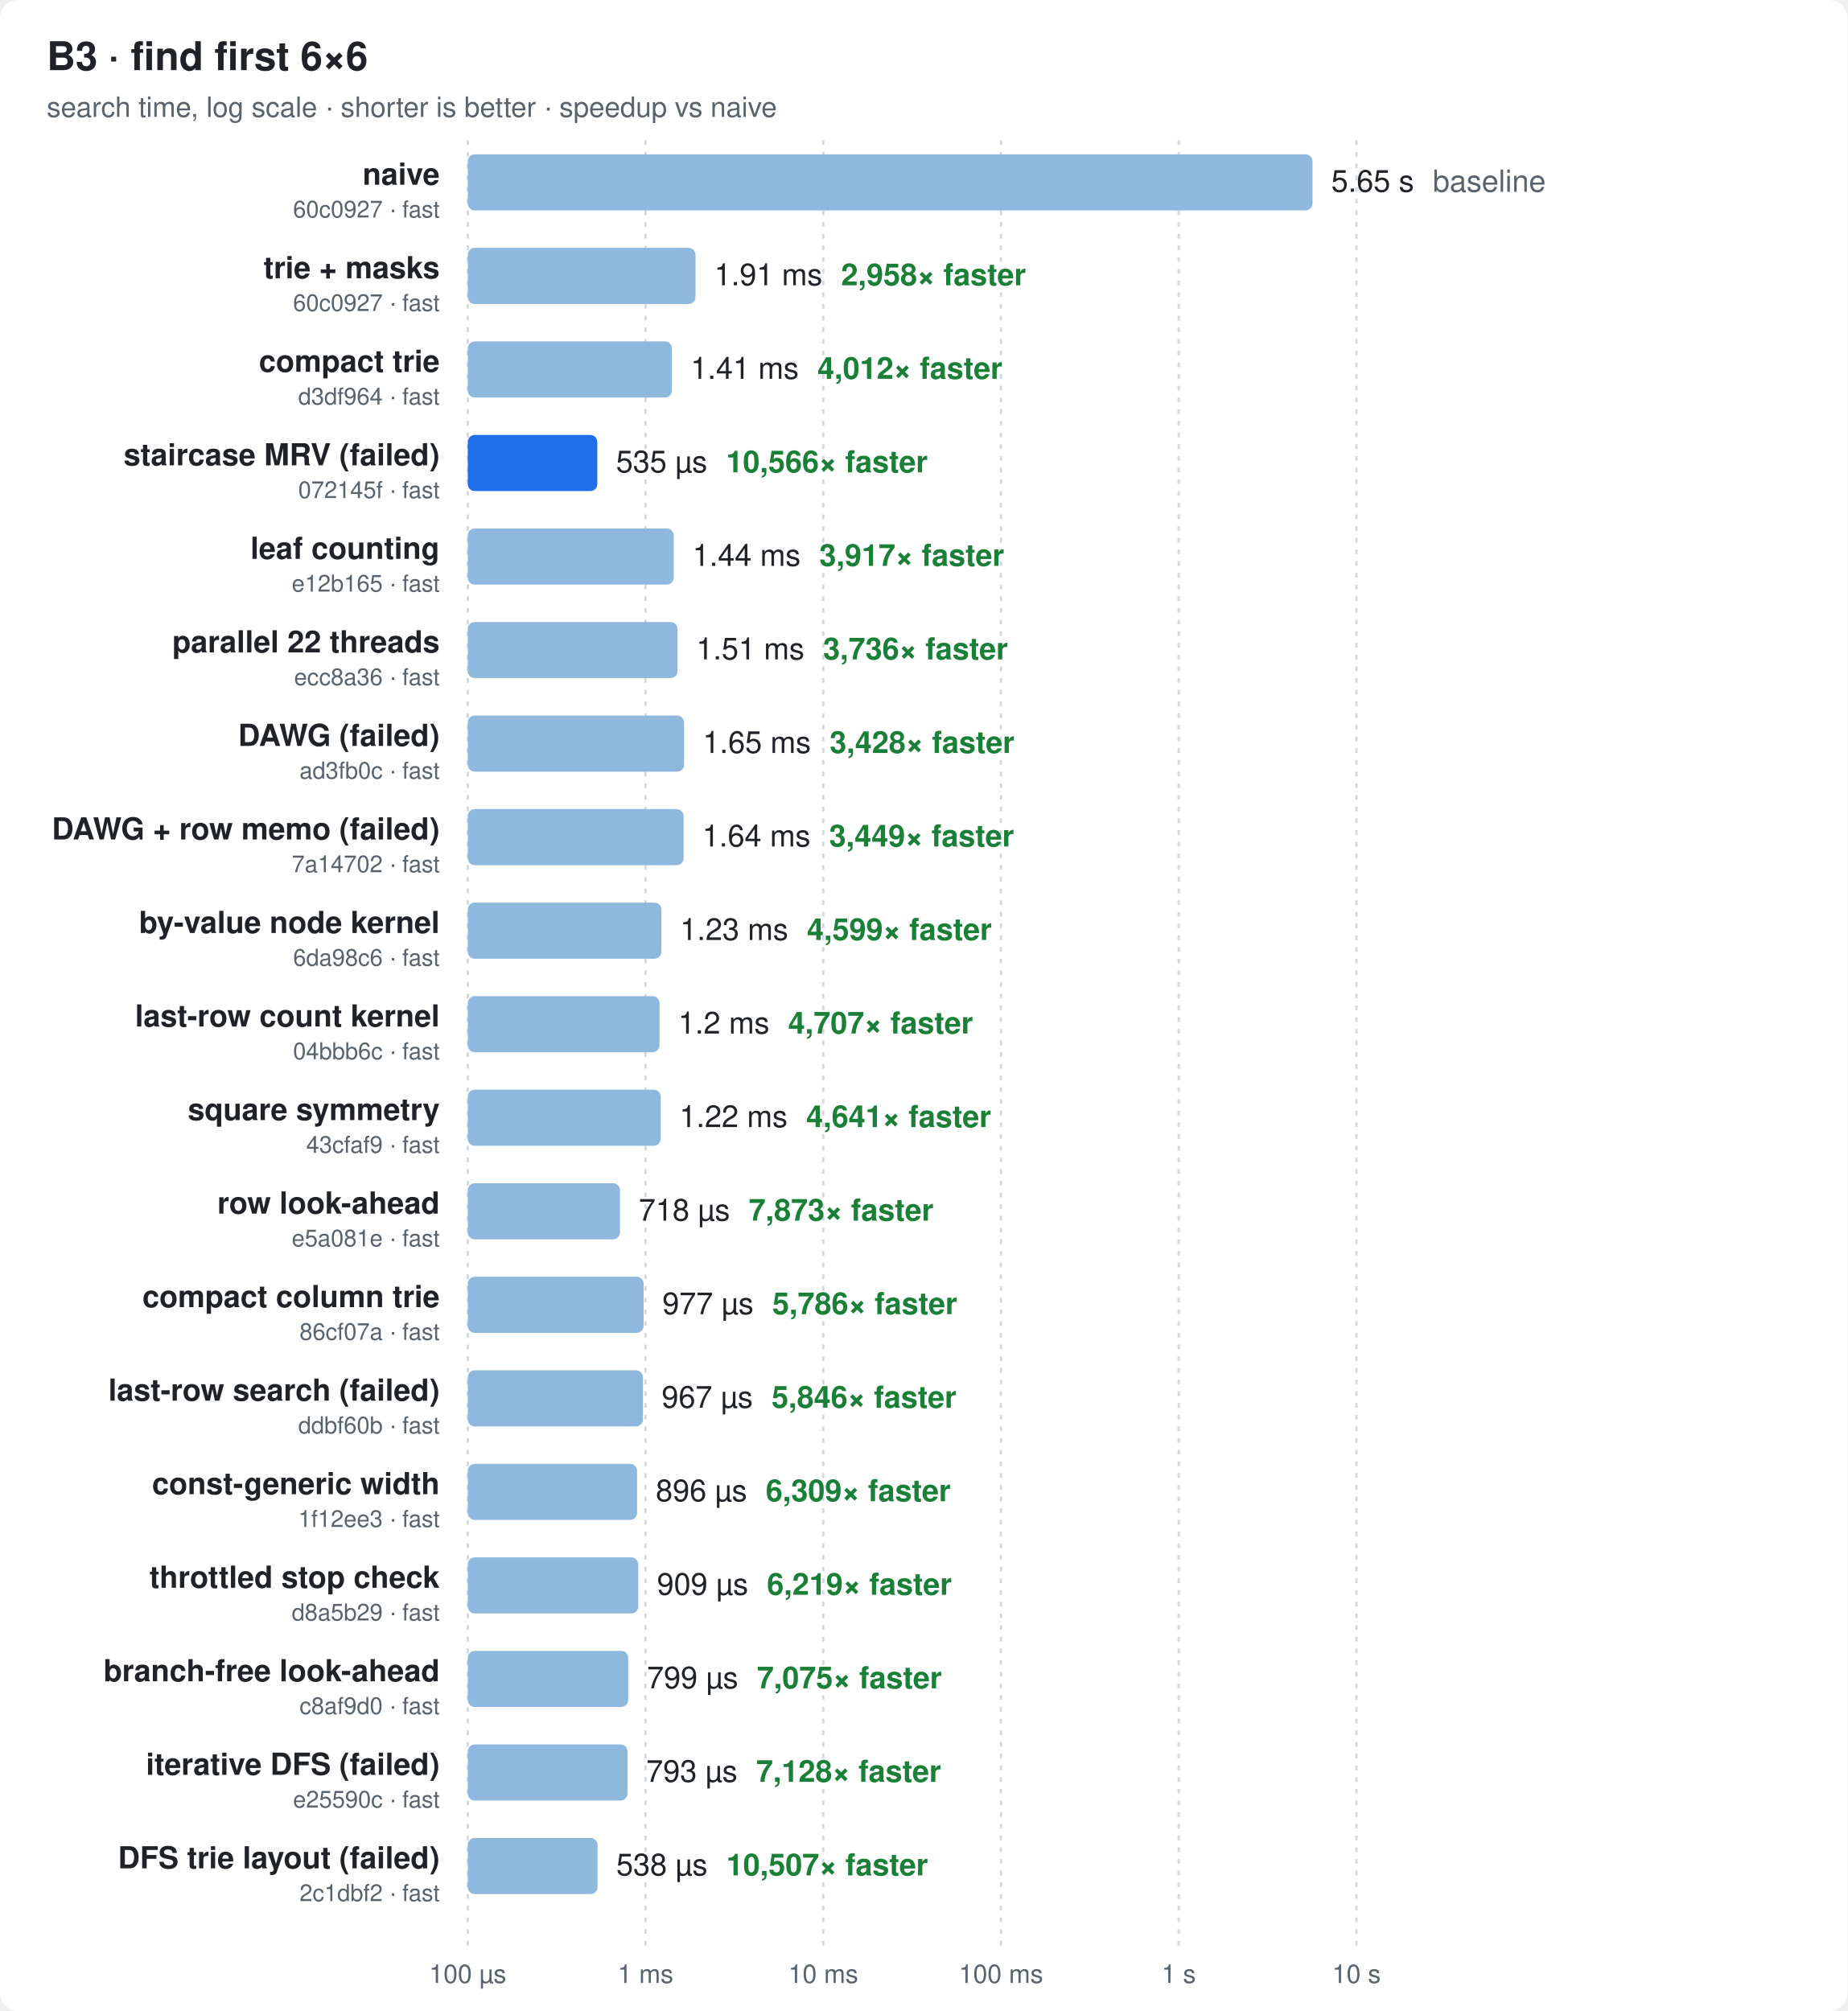
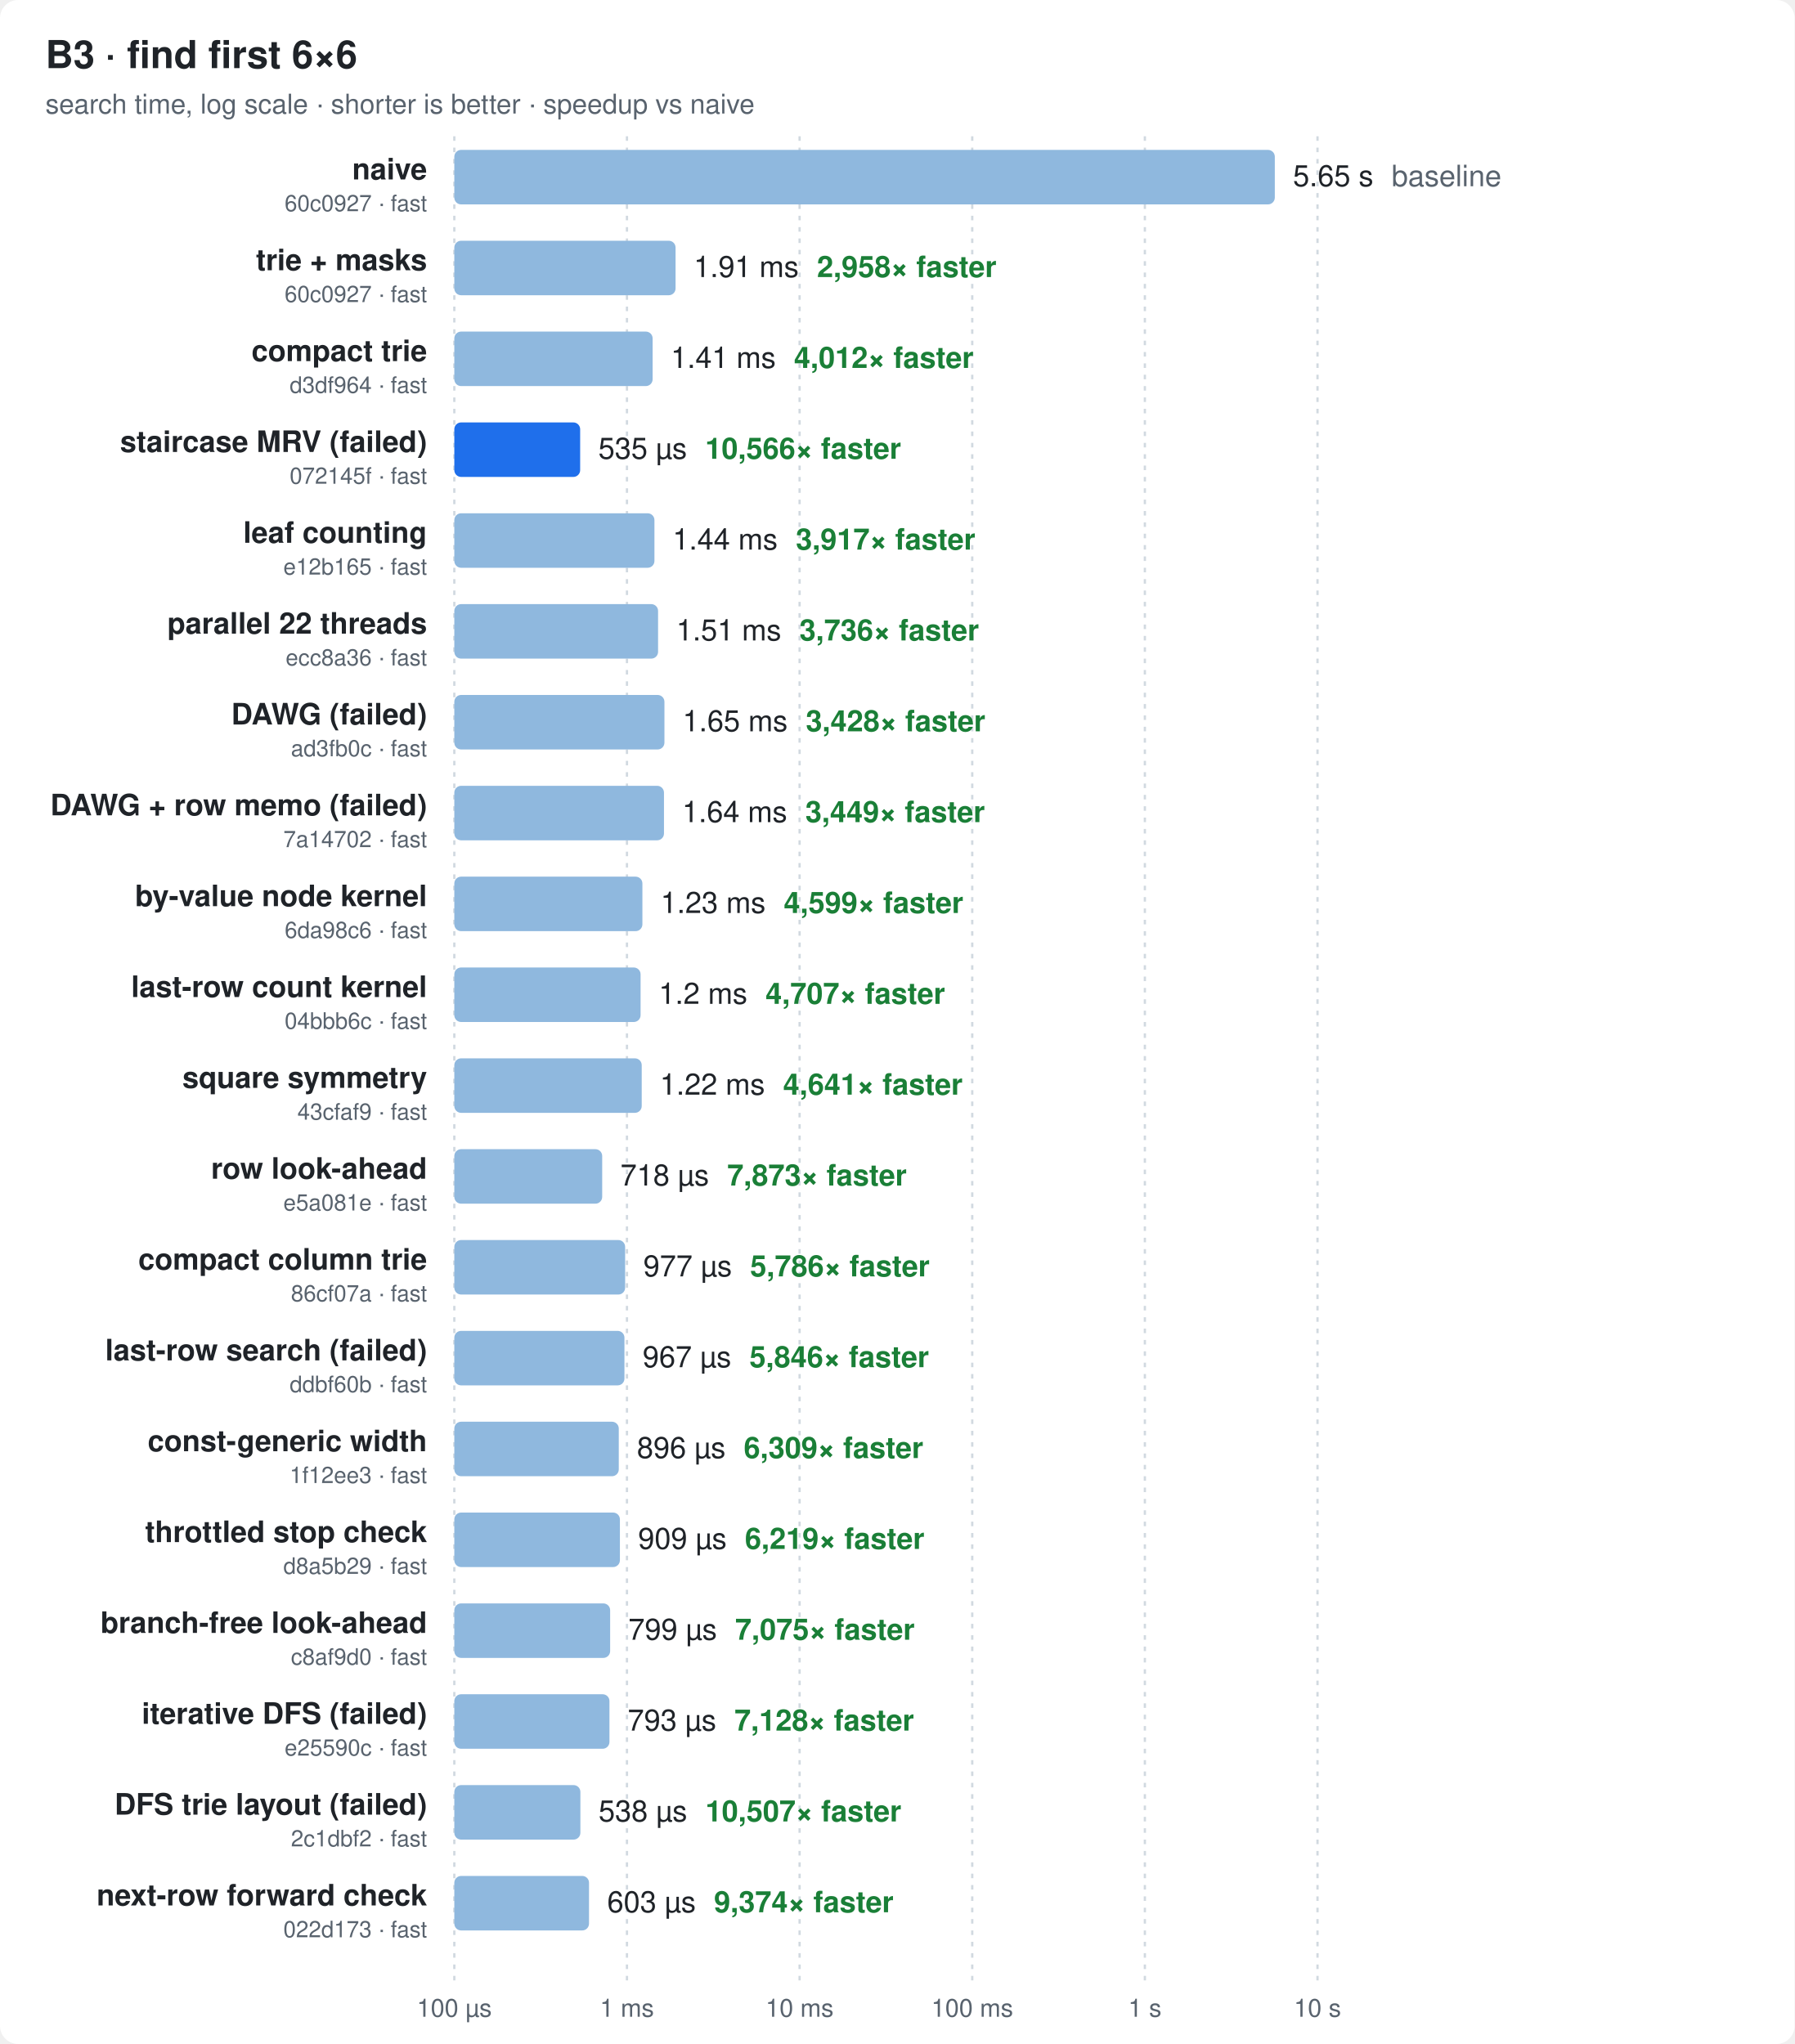
- <svg xmlns="http://www.w3.org/2000/svg" width="790" height="860" viewBox="0 0 790 860" font-family="ui-sans-serif,-apple-system,Segoe UI,Helvetica,Arial,sans-serif">
+ <svg xmlns="http://www.w3.org/2000/svg" width="790" height="900" viewBox="0 0 790 900" font-family="ui-sans-serif,-apple-system,Segoe UI,Helvetica,Arial,sans-serif">
  <style>
  .bg{fill:#ffffff} .t{fill:#1f2328} .m{fill:#59636e} .g{stroke:#d1d9e0}
  .bar{fill:#8fb8de} .best{fill:#1f6feb} .x{fill:#1a7f37;font-weight:600}
  @media (prefers-color-scheme: dark){
    .bg{fill:#0d1117} .t{fill:#e6edf3} .m{fill:#9198a1} .g{stroke:#30363d}
    .bar{fill:#2f5f8f} .best{fill:#4493f8} .x{fill:#3fb950}
  }
</style>
-   <rect class="bg" width="790" height="860" rx="8" />
+   <rect class="bg" width="790" height="900" rx="8" />
  <text class="t" x="20" y="30" font-size="17" font-weight="700">B3 · find first 6×6</text>
  <text class="m" x="20" y="50" font-size="12">search time, log scale · shorter is better · speedup vs naive</text>
-   <line class="g" x1="200.0" x2="200.0" y1="60" y2="832" stroke-dasharray="2 3" />
-   <text class="m" x="200.0" y="848" font-size="11" text-anchor="middle">100 µs</text>
-   <line class="g" x1="276.0" x2="276.0" y1="60" y2="832" stroke-dasharray="2 3" />
-   <text class="m" x="276.0" y="848" font-size="11" text-anchor="middle">1 ms</text>
-   <line class="g" x1="352.0" x2="352.0" y1="60" y2="832" stroke-dasharray="2 3" />
-   <text class="m" x="352.0" y="848" font-size="11" text-anchor="middle">10 ms</text>
-   <line class="g" x1="428.0" x2="428.0" y1="60" y2="832" stroke-dasharray="2 3" />
-   <text class="m" x="428.0" y="848" font-size="11" text-anchor="middle">100 ms</text>
-   <line class="g" x1="504.0" x2="504.0" y1="60" y2="832" stroke-dasharray="2 3" />
-   <text class="m" x="504.0" y="848" font-size="11" text-anchor="middle">1 s</text>
-   <line class="g" x1="580.0" x2="580.0" y1="60" y2="832" stroke-dasharray="2 3" />
-   <text class="m" x="580.0" y="848" font-size="11" text-anchor="middle">10 s</text>
+   <line class="g" x1="200.0" x2="200.0" y1="60" y2="872" stroke-dasharray="2 3" />
+   <text class="m" x="200.0" y="888" font-size="11" text-anchor="middle">100 µs</text>
+   <line class="g" x1="276.0" x2="276.0" y1="60" y2="872" stroke-dasharray="2 3" />
+   <text class="m" x="276.0" y="888" font-size="11" text-anchor="middle">1 ms</text>
+   <line class="g" x1="352.0" x2="352.0" y1="60" y2="872" stroke-dasharray="2 3" />
+   <text class="m" x="352.0" y="888" font-size="11" text-anchor="middle">10 ms</text>
+   <line class="g" x1="428.0" x2="428.0" y1="60" y2="872" stroke-dasharray="2 3" />
+   <text class="m" x="428.0" y="888" font-size="11" text-anchor="middle">100 ms</text>
+   <line class="g" x1="504.0" x2="504.0" y1="60" y2="872" stroke-dasharray="2 3" />
+   <text class="m" x="504.0" y="888" font-size="11" text-anchor="middle">1 s</text>
+   <line class="g" x1="580.0" x2="580.0" y1="60" y2="872" stroke-dasharray="2 3" />
+   <text class="m" x="580.0" y="888" font-size="11" text-anchor="middle">10 s</text>
  <text class="t" x="188" y="79.0" font-size="13" font-weight="600" text-anchor="end">naive</text>
  <text class="m" x="188" y="93.0" font-size="10" text-anchor="end">60c0927 · fast</text>
  <rect class="bar" x="200" y="66" width="361.2" height="24" rx="3" />
  <text class="t" x="569.2" y="82.0" font-size="13">5.65 s<tspan class="m" dx="8">baseline</tspan>
  </text>
  <text class="t" x="188" y="119.0" font-size="13" font-weight="600" text-anchor="end">trie + masks</text>
  <text class="m" x="188" y="133.0" font-size="10" text-anchor="end">60c0927 · fast</text>
  <rect class="bar" x="200" y="106" width="97.4" height="24" rx="3" />
  <text class="t" x="305.4" y="122.0" font-size="13">1.91 ms<tspan class="x" dx="8">2,958× faster</tspan>
  </text>
  <text class="t" x="188" y="159.0" font-size="13" font-weight="600" text-anchor="end">compact trie</text>
  <text class="m" x="188" y="173.0" font-size="10" text-anchor="end">d3df964 · fast</text>
  <rect class="bar" x="200" y="146" width="87.3" height="24" rx="3" />
  <text class="t" x="295.3" y="162.0" font-size="13">1.41 ms<tspan class="x" dx="8">4,012× faster</tspan>
  </text>
  <text class="t" x="188" y="199.0" font-size="13" font-weight="600" text-anchor="end">staircase MRV (failed)</text>
  <text class="m" x="188" y="213.0" font-size="10" text-anchor="end">072145f · fast</text>
  <rect class="best" x="200" y="186" width="55.4" height="24" rx="3" />
  <text class="t" x="263.4" y="202.0" font-size="13">535 µs<tspan class="x" dx="8">10,566× faster</tspan>
  </text>
  <text class="t" x="188" y="239.0" font-size="13" font-weight="600" text-anchor="end">leaf counting</text>
  <text class="m" x="188" y="253.0" font-size="10" text-anchor="end">e12b165 · fast</text>
  <rect class="bar" x="200" y="226" width="88.1" height="24" rx="3" />
  <text class="t" x="296.1" y="242.0" font-size="13">1.44 ms<tspan class="x" dx="8">3,917× faster</tspan>
  </text>
  <text class="t" x="188" y="279.0" font-size="13" font-weight="600" text-anchor="end">parallel 22 threads</text>
  <text class="m" x="188" y="293.0" font-size="10" text-anchor="end">ecc8a36 · fast</text>
  <rect class="bar" x="200" y="266" width="89.7" height="24" rx="3" />
  <text class="t" x="297.7" y="282.0" font-size="13">1.51 ms<tspan class="x" dx="8">3,736× faster</tspan>
  </text>
  <text class="t" x="188" y="319.0" font-size="13" font-weight="600" text-anchor="end">DAWG (failed)</text>
  <text class="m" x="188" y="333.0" font-size="10" text-anchor="end">ad3fb0c · fast</text>
  <rect class="bar" x="200" y="306" width="92.5" height="24" rx="3" />
  <text class="t" x="300.5" y="322.0" font-size="13">1.65 ms<tspan class="x" dx="8">3,428× faster</tspan>
  </text>
  <text class="t" x="188" y="359.0" font-size="13" font-weight="600" text-anchor="end">DAWG + row memo (failed)</text>
  <text class="m" x="188" y="373.0" font-size="10" text-anchor="end">7a14702 · fast</text>
  <rect class="bar" x="200" y="346" width="92.3" height="24" rx="3" />
  <text class="t" x="300.3" y="362.0" font-size="13">1.64 ms<tspan class="x" dx="8">3,449× faster</tspan>
  </text>
  <text class="t" x="188" y="399.0" font-size="13" font-weight="600" text-anchor="end">by-value node kernel</text>
  <text class="m" x="188" y="413.0" font-size="10" text-anchor="end">6da98c6 · fast</text>
  <rect class="bar" x="200" y="386" width="82.8" height="24" rx="3" />
  <text class="t" x="290.8" y="402.0" font-size="13">1.23 ms<tspan class="x" dx="8">4,599× faster</tspan>
  </text>
  <text class="t" x="188" y="439.0" font-size="13" font-weight="600" text-anchor="end">last-row count kernel</text>
  <text class="m" x="188" y="453.0" font-size="10" text-anchor="end">04bbb6c · fast</text>
  <rect class="bar" x="200" y="426" width="82.0" height="24" rx="3" />
  <text class="t" x="290.0" y="442.0" font-size="13">1.2 ms<tspan class="x" dx="8">4,707× faster</tspan>
  </text>
  <text class="t" x="188" y="479.0" font-size="13" font-weight="600" text-anchor="end">square symmetry</text>
  <text class="m" x="188" y="493.0" font-size="10" text-anchor="end">43cfaf9 · fast</text>
  <rect class="bar" x="200" y="466" width="82.5" height="24" rx="3" />
  <text class="t" x="290.5" y="482.0" font-size="13">1.22 ms<tspan class="x" dx="8">4,641× faster</tspan>
  </text>
  <text class="t" x="188" y="519.0" font-size="13" font-weight="600" text-anchor="end">row look-ahead</text>
  <text class="m" x="188" y="533.0" font-size="10" text-anchor="end">e5a081e · fast</text>
  <rect class="bar" x="200" y="506" width="65.1" height="24" rx="3" />
  <text class="t" x="273.1" y="522.0" font-size="13">718 µs<tspan class="x" dx="8">7,873× faster</tspan>
  </text>
  <text class="t" x="188" y="559.0" font-size="13" font-weight="600" text-anchor="end">compact column trie</text>
  <text class="m" x="188" y="573.0" font-size="10" text-anchor="end">86cf07a · fast</text>
  <rect class="bar" x="200" y="546" width="75.2" height="24" rx="3" />
  <text class="t" x="283.2" y="562.0" font-size="13">977 µs<tspan class="x" dx="8">5,786× faster</tspan>
  </text>
  <text class="t" x="188" y="599.0" font-size="13" font-weight="600" text-anchor="end">last-row search (failed)</text>
  <text class="m" x="188" y="613.0" font-size="10" text-anchor="end">ddbf60b · fast</text>
  <rect class="bar" x="200" y="586" width="74.9" height="24" rx="3" />
  <text class="t" x="282.9" y="602.0" font-size="13">967 µs<tspan class="x" dx="8">5,846× faster</tspan>
  </text>
  <text class="t" x="188" y="639.0" font-size="13" font-weight="600" text-anchor="end">const-generic width</text>
  <text class="m" x="188" y="653.0" font-size="10" text-anchor="end">1f12ee3 · fast</text>
  <rect class="bar" x="200" y="626" width="72.4" height="24" rx="3" />
  <text class="t" x="280.4" y="642.0" font-size="13">896 µs<tspan class="x" dx="8">6,309× faster</tspan>
  </text>
  <text class="t" x="188" y="679.0" font-size="13" font-weight="600" text-anchor="end">throttled stop check</text>
  <text class="m" x="188" y="693.0" font-size="10" text-anchor="end">d8a5b29 · fast</text>
  <rect class="bar" x="200" y="666" width="72.9" height="24" rx="3" />
  <text class="t" x="280.9" y="682.0" font-size="13">909 µs<tspan class="x" dx="8">6,219× faster</tspan>
  </text>
  <text class="t" x="188" y="719.0" font-size="13" font-weight="600" text-anchor="end">branch-free look-ahead</text>
  <text class="m" x="188" y="733.0" font-size="10" text-anchor="end">c8af9d0 · fast</text>
  <rect class="bar" x="200" y="706" width="68.6" height="24" rx="3" />
  <text class="t" x="276.6" y="722.0" font-size="13">799 µs<tspan class="x" dx="8">7,075× faster</tspan>
  </text>
  <text class="t" x="188" y="759.0" font-size="13" font-weight="600" text-anchor="end">iterative DFS (failed)</text>
  <text class="m" x="188" y="773.0" font-size="10" text-anchor="end">e25590c · fast</text>
  <rect class="bar" x="200" y="746" width="68.3" height="24" rx="3" />
  <text class="t" x="276.3" y="762.0" font-size="13">793 µs<tspan class="x" dx="8">7,128× faster</tspan>
  </text>
  <text class="t" x="188" y="799.0" font-size="13" font-weight="600" text-anchor="end">DFS trie layout (failed)</text>
  <text class="m" x="188" y="813.0" font-size="10" text-anchor="end">2c1dbf2 · fast</text>
  <rect class="bar" x="200" y="786" width="55.5" height="24" rx="3" />
  <text class="t" x="263.5" y="802.0" font-size="13">538 µs<tspan class="x" dx="8">10,507× faster</tspan>
  </text>
+   <text class="t" x="188" y="839.0" font-size="13" font-weight="600" text-anchor="end">next-row forward check</text>
+   <text class="m" x="188" y="853.0" font-size="10" text-anchor="end">022d173 · fast</text>
+   <rect class="bar" x="200" y="826" width="59.3" height="24" rx="3" />
+   <text class="t" x="267.3" y="842.0" font-size="13">603 µs<tspan class="x" dx="8">9,374× faster</tspan>
+   </text>
</svg>
